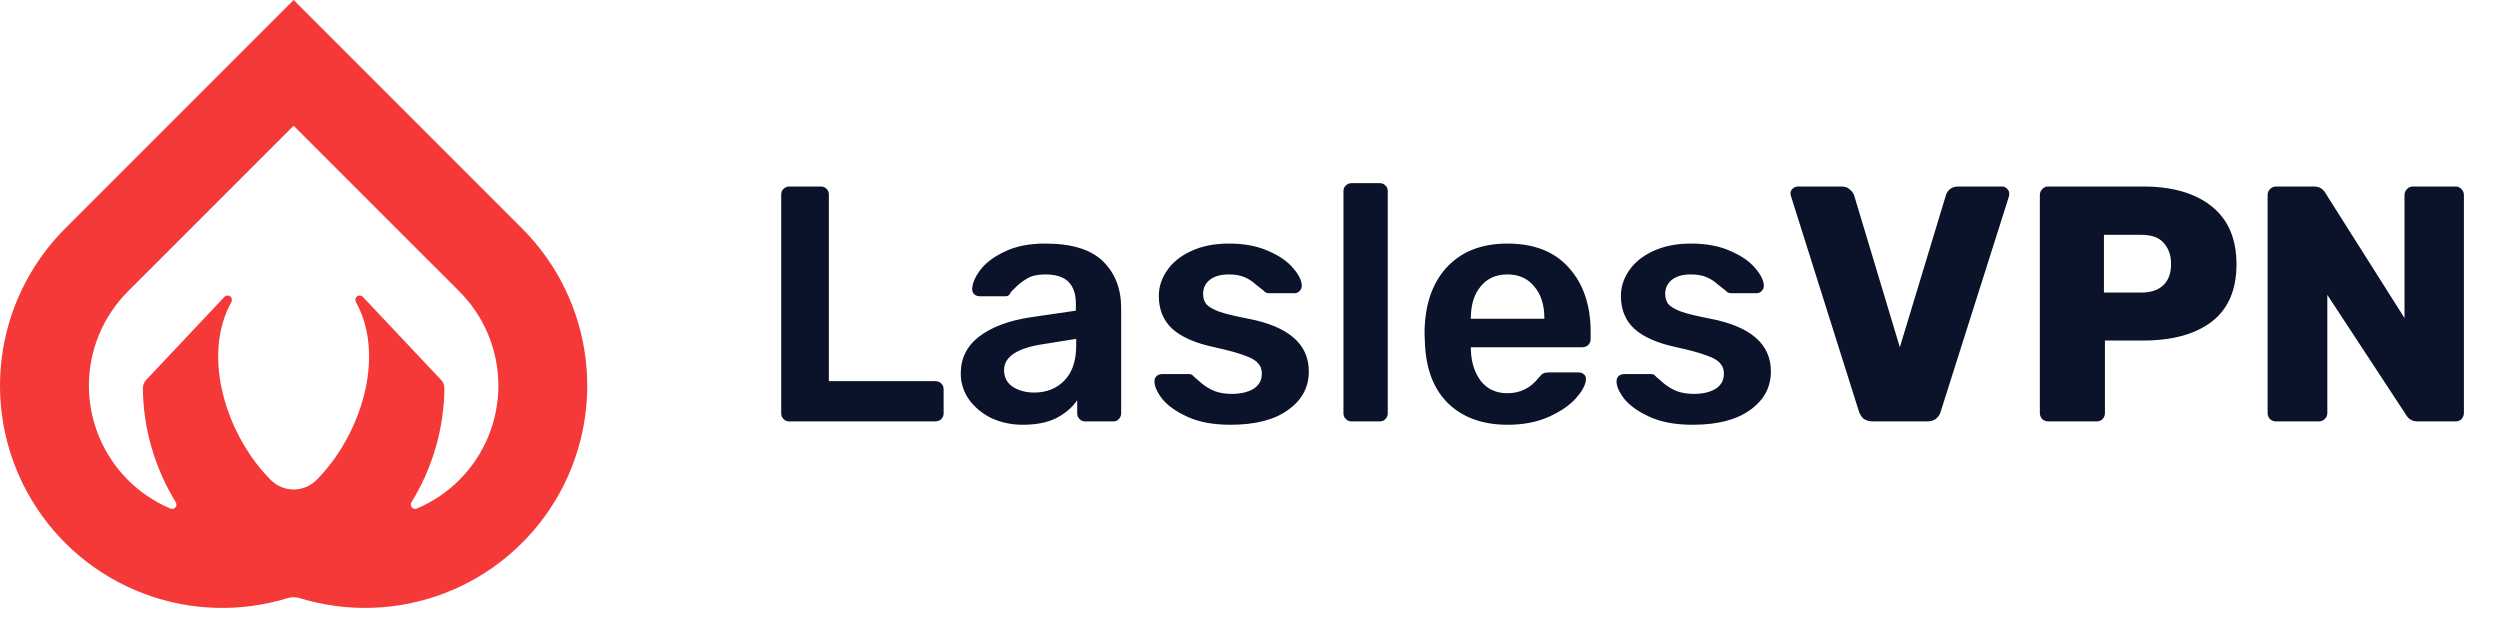
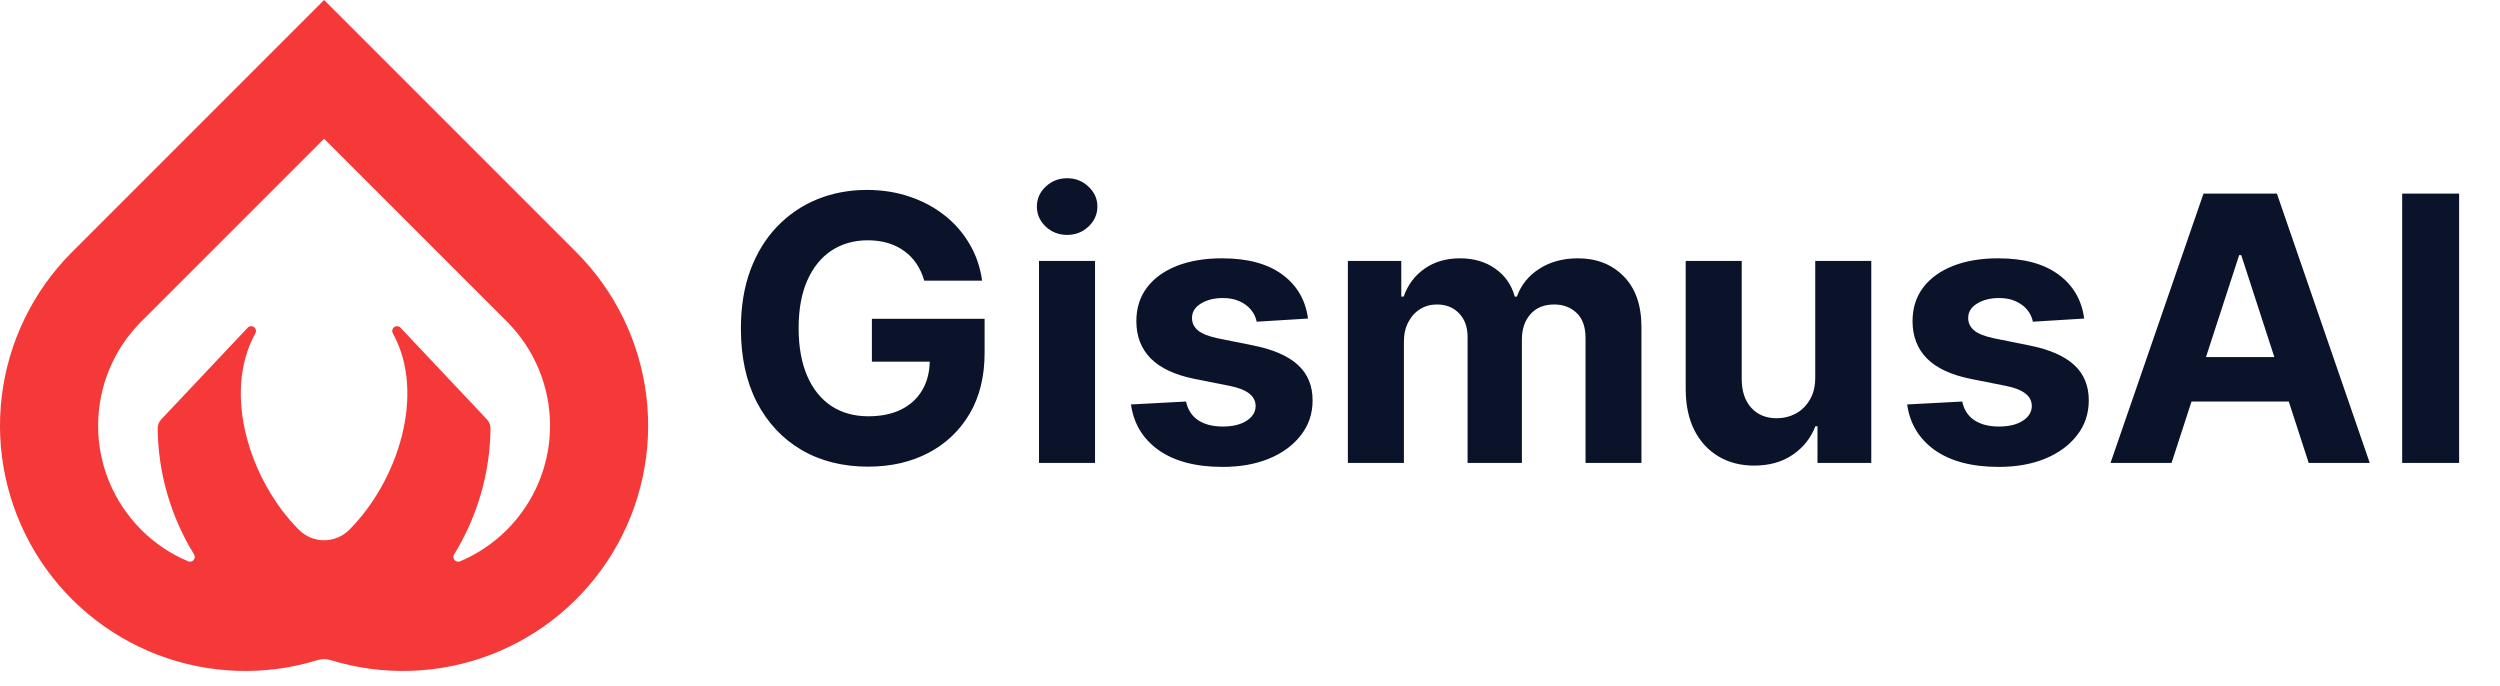
- <svg xmlns="http://www.w3.org/2000/svg" width="149" height="37" viewBox="0 0 149 37" fill="none">
-   <path d="M47.04 25.116C46.907 25.116 46.793 25.07 46.7 24.976C46.607 24.883 46.56 24.77 46.56 24.636V11.596C46.56 11.45 46.607 11.336 46.7 11.256C46.793 11.163 46.907 11.116 47.04 11.116H48.92C49.067 11.116 49.18 11.163 49.26 11.256C49.353 11.336 49.4 11.45 49.4 11.596V22.716H55.74C55.887 22.716 56.007 22.763 56.1 22.856C56.193 22.95 56.24 23.063 56.24 23.196V24.636C56.24 24.77 56.193 24.883 56.1 24.976C56.007 25.07 55.887 25.116 55.74 25.116H47.04ZM60.961 25.316C60.281 25.316 59.654 25.183 59.081 24.916C58.521 24.636 58.074 24.263 57.741 23.796C57.421 23.329 57.261 22.816 57.261 22.256C57.261 21.349 57.628 20.616 58.361 20.056C59.094 19.496 60.101 19.116 61.381 18.916L64.121 18.516V18.096C64.121 17.523 63.974 17.09 63.681 16.796C63.388 16.503 62.921 16.356 62.281 16.356C61.841 16.356 61.488 16.436 61.221 16.596C60.954 16.756 60.734 16.923 60.561 17.096C60.401 17.256 60.294 17.363 60.241 17.416C60.188 17.576 60.088 17.656 59.941 17.656H58.381C58.261 17.656 58.154 17.616 58.061 17.536C57.981 17.456 57.941 17.349 57.941 17.216C57.954 16.883 58.114 16.509 58.421 16.096C58.741 15.669 59.228 15.303 59.881 14.996C60.534 14.676 61.341 14.516 62.301 14.516C63.874 14.516 65.021 14.87 65.741 15.576C66.461 16.283 66.821 17.209 66.821 18.356V24.636C66.821 24.77 66.774 24.883 66.681 24.976C66.601 25.07 66.488 25.116 66.341 25.116H64.681C64.548 25.116 64.434 25.07 64.341 24.976C64.248 24.883 64.201 24.77 64.201 24.636V23.856C63.908 24.283 63.494 24.636 62.961 24.916C62.428 25.183 61.761 25.316 60.961 25.316ZM61.641 23.396C62.374 23.396 62.974 23.156 63.441 22.676C63.908 22.196 64.141 21.503 64.141 20.596V20.196L62.141 20.516C60.608 20.756 59.841 21.27 59.841 22.056C59.841 22.483 60.014 22.816 60.361 23.056C60.721 23.283 61.148 23.396 61.641 23.396ZM73.346 25.316C72.333 25.316 71.486 25.163 70.806 24.856C70.126 24.549 69.62 24.196 69.286 23.796C68.966 23.383 68.806 23.029 68.806 22.736C68.806 22.603 68.846 22.496 68.926 22.416C69.02 22.336 69.126 22.296 69.246 22.296H70.886C70.993 22.296 71.086 22.349 71.166 22.456C71.233 22.509 71.38 22.636 71.606 22.836C71.846 23.036 72.113 23.196 72.406 23.316C72.713 23.423 73.046 23.476 73.406 23.476C73.94 23.476 74.373 23.376 74.706 23.176C75.04 22.963 75.206 22.663 75.206 22.276C75.206 22.009 75.126 21.796 74.966 21.636C74.82 21.463 74.546 21.309 74.146 21.176C73.76 21.029 73.173 20.869 72.386 20.696C71.253 20.456 70.413 20.09 69.866 19.596C69.333 19.103 69.066 18.45 69.066 17.636C69.066 17.103 69.226 16.603 69.546 16.136C69.866 15.656 70.34 15.27 70.966 14.976C71.606 14.669 72.366 14.516 73.246 14.516C74.153 14.516 74.933 14.663 75.586 14.956C76.24 15.236 76.733 15.576 77.066 15.976C77.413 16.376 77.586 16.73 77.586 17.036C77.586 17.156 77.54 17.263 77.446 17.356C77.366 17.436 77.266 17.476 77.146 17.476H75.646C75.5 17.476 75.386 17.423 75.306 17.316C75.213 17.25 75.06 17.13 74.846 16.956C74.646 16.77 74.42 16.623 74.166 16.516C73.913 16.41 73.606 16.356 73.246 16.356C72.753 16.356 72.373 16.463 72.106 16.676C71.84 16.89 71.706 17.169 71.706 17.516C71.706 17.756 71.766 17.956 71.886 18.116C72.02 18.276 72.28 18.43 72.666 18.576C73.053 18.709 73.633 18.849 74.406 18.996C76.806 19.463 78.006 20.509 78.006 22.136C78.006 23.083 77.593 23.849 76.766 24.436C75.953 25.023 74.813 25.316 73.346 25.316ZM80.55 25.116C80.417 25.116 80.304 25.07 80.21 24.976C80.117 24.883 80.07 24.77 80.07 24.636V11.396C80.07 11.249 80.117 11.136 80.21 11.056C80.304 10.963 80.417 10.916 80.55 10.916H82.231C82.377 10.916 82.49 10.963 82.57 11.056C82.664 11.136 82.71 11.249 82.71 11.396V24.636C82.71 24.77 82.664 24.883 82.57 24.976C82.49 25.07 82.377 25.116 82.231 25.116H80.55ZM89.863 25.316C88.37 25.316 87.183 24.89 86.303 24.036C85.436 23.183 84.976 21.97 84.923 20.396L84.903 19.896C84.903 18.23 85.336 16.916 86.203 15.956C87.083 14.996 88.296 14.516 89.843 14.516C91.43 14.516 92.65 14.996 93.503 15.956C94.37 16.916 94.803 18.196 94.803 19.796V20.216C94.803 20.349 94.756 20.463 94.663 20.556C94.57 20.649 94.45 20.696 94.303 20.696H87.663V20.856C87.69 21.603 87.89 22.223 88.263 22.716C88.65 23.196 89.176 23.436 89.843 23.436C90.603 23.436 91.223 23.13 91.703 22.516C91.823 22.369 91.916 22.283 91.983 22.256C92.05 22.216 92.163 22.196 92.323 22.196H94.083C94.203 22.196 94.303 22.23 94.383 22.296C94.476 22.363 94.523 22.456 94.523 22.576C94.523 22.896 94.33 23.276 93.943 23.716C93.57 24.143 93.03 24.516 92.323 24.836C91.616 25.156 90.796 25.316 89.863 25.316ZM92.043 18.996V18.956C92.043 18.169 91.843 17.543 91.443 17.076C91.056 16.596 90.523 16.356 89.843 16.356C89.163 16.356 88.63 16.596 88.243 17.076C87.856 17.543 87.663 18.169 87.663 18.956V18.996H92.043ZM100.885 25.316C99.872 25.316 99.025 25.163 98.346 24.856C97.665 24.549 97.159 24.196 96.826 23.796C96.505 23.383 96.346 23.029 96.346 22.736C96.346 22.603 96.385 22.496 96.466 22.416C96.559 22.336 96.665 22.296 96.785 22.296H98.425C98.532 22.296 98.626 22.349 98.706 22.456C98.772 22.509 98.919 22.636 99.145 22.836C99.385 23.036 99.652 23.196 99.945 23.316C100.252 23.423 100.585 23.476 100.945 23.476C101.479 23.476 101.912 23.376 102.245 23.176C102.579 22.963 102.745 22.663 102.745 22.276C102.745 22.009 102.665 21.796 102.505 21.636C102.359 21.463 102.085 21.309 101.685 21.176C101.299 21.029 100.712 20.869 99.925 20.696C98.792 20.456 97.952 20.09 97.406 19.596C96.872 19.103 96.606 18.45 96.606 17.636C96.606 17.103 96.766 16.603 97.085 16.136C97.406 15.656 97.879 15.27 98.505 14.976C99.145 14.669 99.906 14.516 100.785 14.516C101.692 14.516 102.472 14.663 103.125 14.956C103.779 15.236 104.272 15.576 104.605 15.976C104.952 16.376 105.125 16.73 105.125 17.036C105.125 17.156 105.079 17.263 104.985 17.356C104.905 17.436 104.805 17.476 104.685 17.476H103.185C103.039 17.476 102.925 17.423 102.845 17.316C102.752 17.25 102.599 17.13 102.385 16.956C102.185 16.77 101.959 16.623 101.705 16.516C101.452 16.41 101.145 16.356 100.785 16.356C100.292 16.356 99.912 16.463 99.645 16.676C99.379 16.89 99.246 17.169 99.246 17.516C99.246 17.756 99.305 17.956 99.425 18.116C99.559 18.276 99.819 18.43 100.205 18.576C100.592 18.709 101.172 18.849 101.945 18.996C104.345 19.463 105.545 20.509 105.545 22.136C105.545 23.083 105.132 23.849 104.305 24.436C103.492 25.023 102.352 25.316 100.885 25.316ZM111.63 25.116C111.403 25.116 111.216 25.063 111.07 24.956C110.936 24.836 110.843 24.689 110.79 24.516L106.75 11.716L106.71 11.536C106.71 11.43 106.75 11.336 106.83 11.256C106.923 11.163 107.03 11.116 107.15 11.116H109.77C109.97 11.116 110.13 11.176 110.25 11.296C110.383 11.403 110.47 11.523 110.51 11.656L113.23 20.696L115.97 11.656C116.01 11.509 116.09 11.383 116.21 11.276C116.343 11.169 116.51 11.116 116.71 11.116H119.33C119.45 11.116 119.55 11.163 119.63 11.256C119.71 11.336 119.75 11.43 119.75 11.536C119.75 11.603 119.743 11.663 119.73 11.716L115.67 24.516C115.63 24.689 115.536 24.836 115.39 24.956C115.256 25.063 115.076 25.116 114.85 25.116H111.63ZM122.075 25.116C121.942 25.116 121.822 25.07 121.715 24.976C121.622 24.869 121.575 24.75 121.575 24.616V11.636C121.575 11.489 121.622 11.37 121.715 11.276C121.808 11.169 121.928 11.116 122.075 11.116H127.735C129.468 11.116 130.828 11.509 131.815 12.296C132.802 13.083 133.295 14.236 133.295 15.756C133.295 17.276 132.802 18.416 131.815 19.176C130.828 19.923 129.468 20.296 127.735 20.296H125.455V24.616C125.455 24.75 125.408 24.869 125.315 24.976C125.222 25.07 125.102 25.116 124.955 25.116H122.075ZM127.635 17.436C128.182 17.436 128.608 17.296 128.915 17.016C129.235 16.723 129.395 16.296 129.395 15.736C129.395 15.216 129.248 14.796 128.955 14.476C128.675 14.156 128.235 13.996 127.635 13.996H125.395V17.436H127.635ZM135.649 25.116C135.516 25.116 135.396 25.07 135.289 24.976C135.196 24.869 135.149 24.75 135.149 24.616V11.636C135.149 11.489 135.196 11.37 135.289 11.276C135.382 11.169 135.502 11.116 135.649 11.116H137.909C138.216 11.116 138.442 11.243 138.589 11.496L143.309 18.956V11.636C143.309 11.489 143.356 11.37 143.449 11.276C143.542 11.169 143.662 11.116 143.809 11.116H146.349C146.496 11.116 146.616 11.169 146.709 11.276C146.802 11.37 146.849 11.489 146.849 11.636V24.596C146.849 24.743 146.802 24.869 146.709 24.976C146.616 25.07 146.496 25.116 146.349 25.116H144.089C143.782 25.116 143.556 24.989 143.409 24.736L138.709 17.576V24.616C138.709 24.763 138.656 24.883 138.549 24.976C138.456 25.07 138.336 25.116 138.189 25.116H135.649Z" fill="#0B132A" />
+ <svg xmlns="http://www.w3.org/2000/svg" width="135" height="37" viewBox="0 0 135 37" fill="none">
  <path d="M31.147 13.648L31.125 13.626C31.124 13.625 31.122 13.623 31.122 13.621L17.501 0L3.88 13.621C3.878 13.623 3.876 13.626 3.876 13.626L3.853 13.647C1.771 15.742 0.448 18.473 0.095 21.405C-0.258 24.338 0.38 27.304 1.906 29.833C3.433 32.362 5.761 34.308 8.521 35.361C11.28 36.415 14.313 36.516 17.136 35.648C17.373 35.575 17.628 35.575 17.865 35.648C20.688 36.515 23.721 36.414 26.48 35.361C29.239 34.307 31.567 32.361 33.094 29.833C34.62 27.304 35.258 24.338 34.905 21.405C34.553 18.473 33.23 15.742 31.147 13.648ZM8.723 22.63C8.657 22.696 8.604 22.775 8.568 22.861C8.533 22.948 8.514 23.041 8.514 23.135C8.538 25.539 9.218 27.89 10.479 29.937C10.508 29.983 10.521 30.038 10.517 30.092C10.513 30.146 10.492 30.198 10.457 30.24C10.421 30.282 10.374 30.311 10.321 30.324C10.268 30.337 10.212 30.333 10.162 30.312C9.213 29.913 8.352 29.334 7.625 28.605C6.136 27.116 5.299 25.097 5.298 22.991C5.297 20.886 6.131 18.865 7.618 17.374L17.501 7.493L27.383 17.374C28.87 18.865 29.704 20.885 29.703 22.991C29.702 25.097 28.865 27.116 27.376 28.605C26.649 29.334 25.788 29.913 24.84 30.312C24.789 30.333 24.733 30.337 24.68 30.324C24.627 30.311 24.58 30.281 24.544 30.24C24.509 30.198 24.488 30.146 24.484 30.092C24.48 30.038 24.493 29.983 24.522 29.937C25.784 27.89 26.463 25.539 26.488 23.135C26.488 23.041 26.469 22.948 26.433 22.861C26.397 22.775 26.344 22.696 26.278 22.63L21.604 17.672C21.557 17.633 21.498 17.612 21.438 17.612C21.377 17.612 21.319 17.633 21.272 17.672C21.226 17.71 21.194 17.764 21.183 17.824C21.172 17.884 21.183 17.945 21.213 17.998C23.028 21.283 21.467 26.002 18.864 28.605L18.85 28.619C18.491 28.974 18.006 29.174 17.5 29.174C16.995 29.173 16.51 28.974 16.151 28.618L16.138 28.605C13.534 26.002 11.974 21.284 13.789 17.998C13.819 17.946 13.83 17.884 13.819 17.825C13.808 17.765 13.776 17.711 13.73 17.672C13.683 17.634 13.625 17.612 13.564 17.612C13.504 17.612 13.445 17.634 13.398 17.672L8.723 22.63Z" fill="#F53838" />
+   <path d="M49.909 15.156C49.81 14.811 49.67 14.505 49.49 14.24C49.31 13.97 49.09 13.743 48.83 13.558C48.574 13.369 48.28 13.224 47.949 13.125C47.622 13.026 47.26 12.976 46.862 12.976C46.119 12.976 45.465 13.161 44.902 13.53C44.343 13.899 43.908 14.437 43.595 15.142C43.283 15.843 43.126 16.7 43.126 17.713C43.126 18.726 43.28 19.588 43.588 20.298C43.896 21.009 44.331 21.551 44.895 21.925C45.458 22.294 46.124 22.479 46.891 22.479C47.587 22.479 48.181 22.356 48.673 22.109C49.17 21.858 49.549 21.506 49.81 21.051C50.075 20.597 50.207 20.059 50.207 19.439L50.832 19.531H47.082V17.216H53.169V19.048C53.169 20.327 52.899 21.425 52.359 22.344C51.82 23.258 51.076 23.963 50.129 24.46C49.182 24.953 48.098 25.199 46.876 25.199C45.513 25.199 44.315 24.898 43.283 24.297C42.251 23.691 41.446 22.831 40.868 21.719C40.295 20.601 40.008 19.276 40.008 17.741C40.008 16.562 40.179 15.511 40.52 14.588C40.865 13.66 41.349 12.874 41.969 12.23C42.589 11.586 43.311 11.096 44.135 10.76C44.959 10.424 45.851 10.256 46.812 10.256C47.636 10.256 48.403 10.376 49.114 10.618C49.824 10.855 50.454 11.191 51.003 11.626C51.557 12.062 52.009 12.581 52.359 13.182C52.71 13.778 52.935 14.437 53.034 15.156H49.909ZM56.106 25V14.091H59.131V25H56.106ZM57.626 12.685C57.176 12.685 56.79 12.536 56.468 12.237C56.151 11.934 55.992 11.572 55.992 11.151C55.992 10.734 56.151 10.376 56.468 10.078C56.79 9.775 57.176 9.624 57.626 9.624C58.075 9.624 58.459 9.775 58.776 10.078C59.098 10.376 59.259 10.734 59.259 11.151C59.259 11.572 59.098 11.934 58.776 12.237C58.459 12.536 58.075 12.685 57.626 12.685ZM70.632 17.202L67.862 17.372C67.814 17.135 67.713 16.922 67.556 16.733C67.4 16.539 67.194 16.385 66.939 16.271C66.688 16.153 66.387 16.094 66.037 16.094C65.568 16.094 65.172 16.193 64.85 16.392C64.528 16.586 64.368 16.847 64.368 17.173C64.368 17.434 64.472 17.654 64.68 17.834C64.888 18.014 65.246 18.158 65.752 18.267L67.727 18.665C68.787 18.883 69.578 19.233 70.099 19.716C70.62 20.199 70.88 20.833 70.88 21.619C70.88 22.334 70.67 22.962 70.248 23.501C69.832 24.041 69.259 24.463 68.529 24.766C67.805 25.064 66.969 25.213 66.022 25.213C64.578 25.213 63.428 24.912 62.571 24.311C61.718 23.705 61.219 22.881 61.072 21.84L64.048 21.683C64.138 22.124 64.356 22.46 64.701 22.692C65.047 22.919 65.49 23.033 66.029 23.033C66.56 23.033 66.986 22.931 67.308 22.727C67.635 22.519 67.8 22.251 67.805 21.925C67.8 21.65 67.684 21.425 67.457 21.25C67.23 21.07 66.879 20.933 66.406 20.838L64.517 20.462C63.451 20.249 62.658 19.879 62.137 19.354C61.621 18.828 61.363 18.158 61.363 17.344C61.363 16.643 61.553 16.039 61.931 15.533C62.315 15.026 62.852 14.635 63.544 14.361C64.24 14.086 65.054 13.949 65.987 13.949C67.365 13.949 68.449 14.24 69.24 14.822C70.035 15.405 70.499 16.198 70.632 17.202ZM72.785 25V14.091H75.669V16.016H75.797C76.024 15.376 76.403 14.872 76.933 14.503C77.463 14.133 78.098 13.949 78.837 13.949C79.585 13.949 80.222 14.136 80.747 14.51C81.273 14.879 81.623 15.381 81.798 16.016H81.912C82.135 15.391 82.537 14.891 83.119 14.517C83.706 14.138 84.4 13.949 85.2 13.949C86.218 13.949 87.044 14.273 87.679 14.922C88.318 15.566 88.638 16.48 88.638 17.663V25H85.619V18.26C85.619 17.654 85.458 17.199 85.136 16.896C84.814 16.593 84.412 16.442 83.929 16.442C83.38 16.442 82.951 16.617 82.644 16.967C82.336 17.313 82.182 17.77 82.182 18.338V25H79.249V18.196C79.249 17.661 79.095 17.235 78.787 16.918C78.484 16.6 78.084 16.442 77.587 16.442C77.251 16.442 76.947 16.527 76.678 16.697C76.412 16.863 76.202 17.098 76.046 17.401C75.889 17.699 75.811 18.049 75.811 18.452V25H72.785ZM98.023 20.355V14.091H101.049V25H98.144V23.018H98.031C97.784 23.658 97.375 24.171 96.802 24.56C96.234 24.948 95.54 25.142 94.721 25.142C93.992 25.142 93.35 24.976 92.796 24.645C92.242 24.313 91.809 23.842 91.496 23.232C91.189 22.621 91.032 21.889 91.028 21.037V14.091H94.053V20.497C94.058 21.141 94.231 21.65 94.572 22.024C94.913 22.398 95.37 22.585 95.942 22.585C96.307 22.585 96.648 22.502 96.965 22.337C97.282 22.166 97.538 21.915 97.732 21.584C97.931 21.252 98.028 20.843 98.023 20.355ZM112.546 17.202L109.776 17.372C109.729 17.135 109.627 16.922 109.471 16.733C109.314 16.539 109.108 16.385 108.853 16.271C108.602 16.153 108.301 16.094 107.951 16.094C107.482 16.094 107.087 16.193 106.765 16.392C106.443 16.586 106.282 16.847 106.282 17.173C106.282 17.434 106.386 17.654 106.594 17.834C106.802 18.014 107.16 18.158 107.667 18.267L109.641 18.665C110.702 18.883 111.492 19.233 112.013 19.716C112.534 20.199 112.794 20.833 112.794 21.619C112.794 22.334 112.584 22.962 112.162 23.501C111.746 24.041 111.173 24.463 110.444 24.766C109.719 25.064 108.883 25.213 107.936 25.213C106.492 25.213 105.342 24.912 104.485 24.311C103.632 23.705 103.133 22.881 102.986 21.84L105.962 21.683C106.052 22.124 106.27 22.46 106.615 22.692C106.961 22.919 107.404 23.033 107.944 23.033C108.474 23.033 108.9 22.931 109.222 22.727C109.549 22.519 109.714 22.251 109.719 21.925C109.714 21.65 109.598 21.425 109.371 21.25C109.144 21.07 108.793 20.933 108.32 20.838L106.431 20.462C105.365 20.249 104.572 19.879 104.051 19.354C103.535 18.828 103.277 18.158 103.277 17.344C103.277 16.643 103.467 16.039 103.846 15.533C104.229 15.026 104.766 14.635 105.458 14.361C106.154 14.086 106.968 13.949 107.901 13.949C109.279 13.949 110.363 14.24 111.154 14.822C111.949 15.405 112.413 16.198 112.546 17.202ZM117.263 25H113.968L118.989 10.454H122.952L127.967 25H124.671L121.028 13.778H120.914L117.263 25ZM117.058 19.283H124.842V21.683H117.058V19.283ZM132.793 10.454V25H129.717V10.454H132.793Z" fill="#0B132A" />
</svg>
